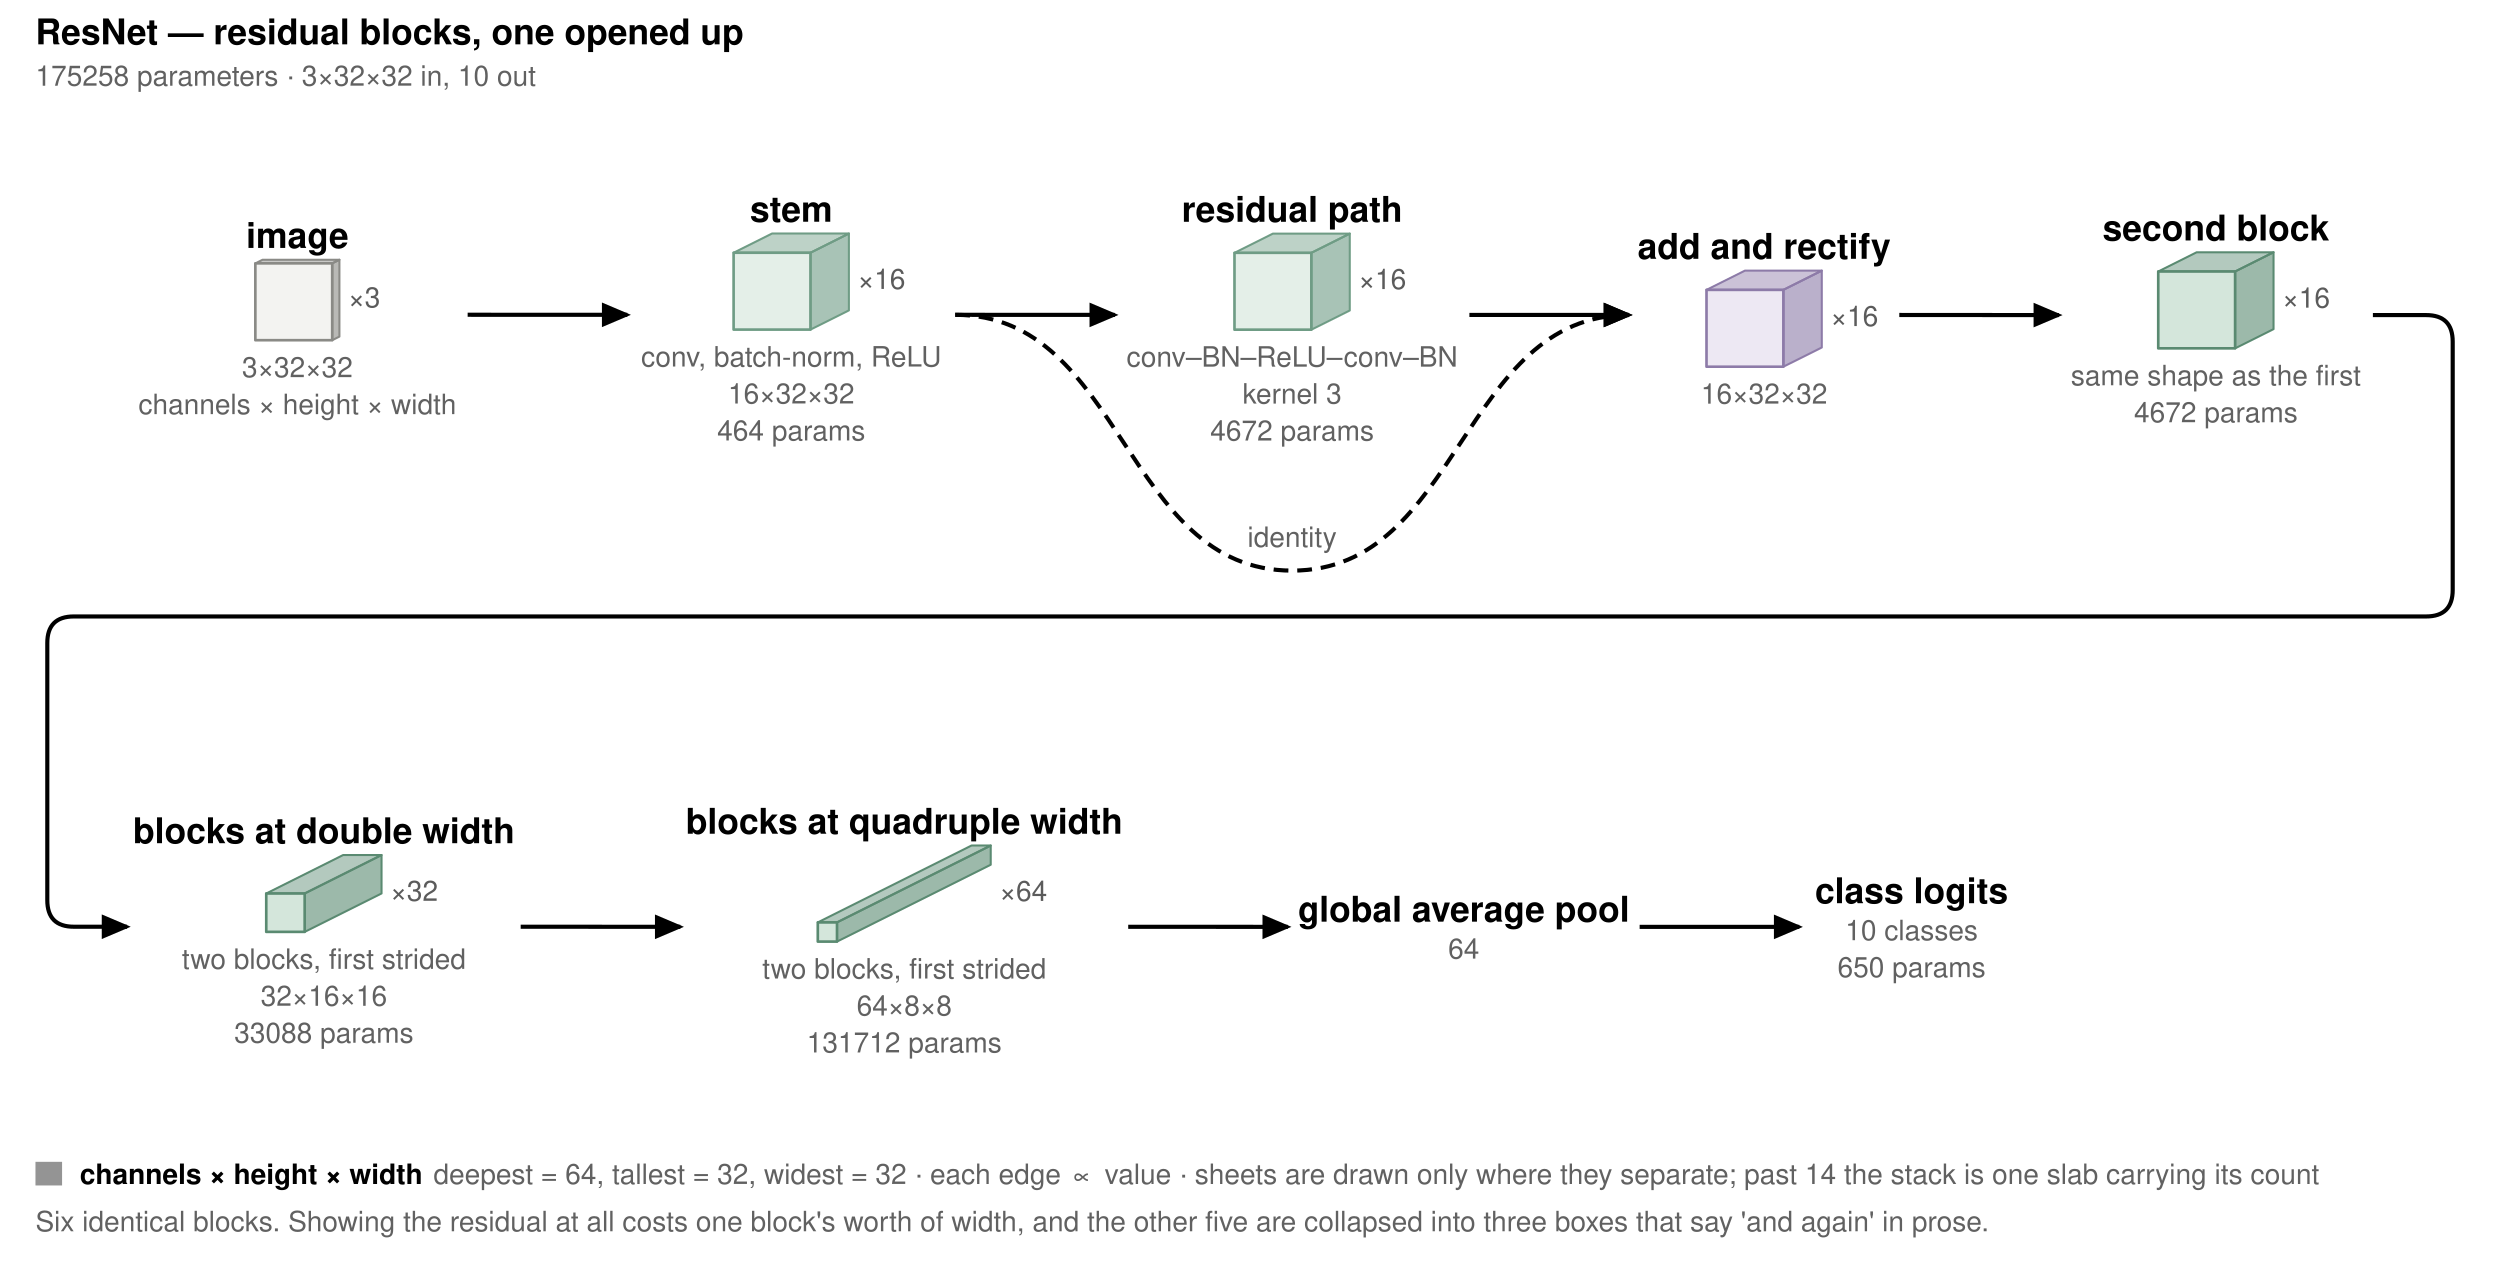
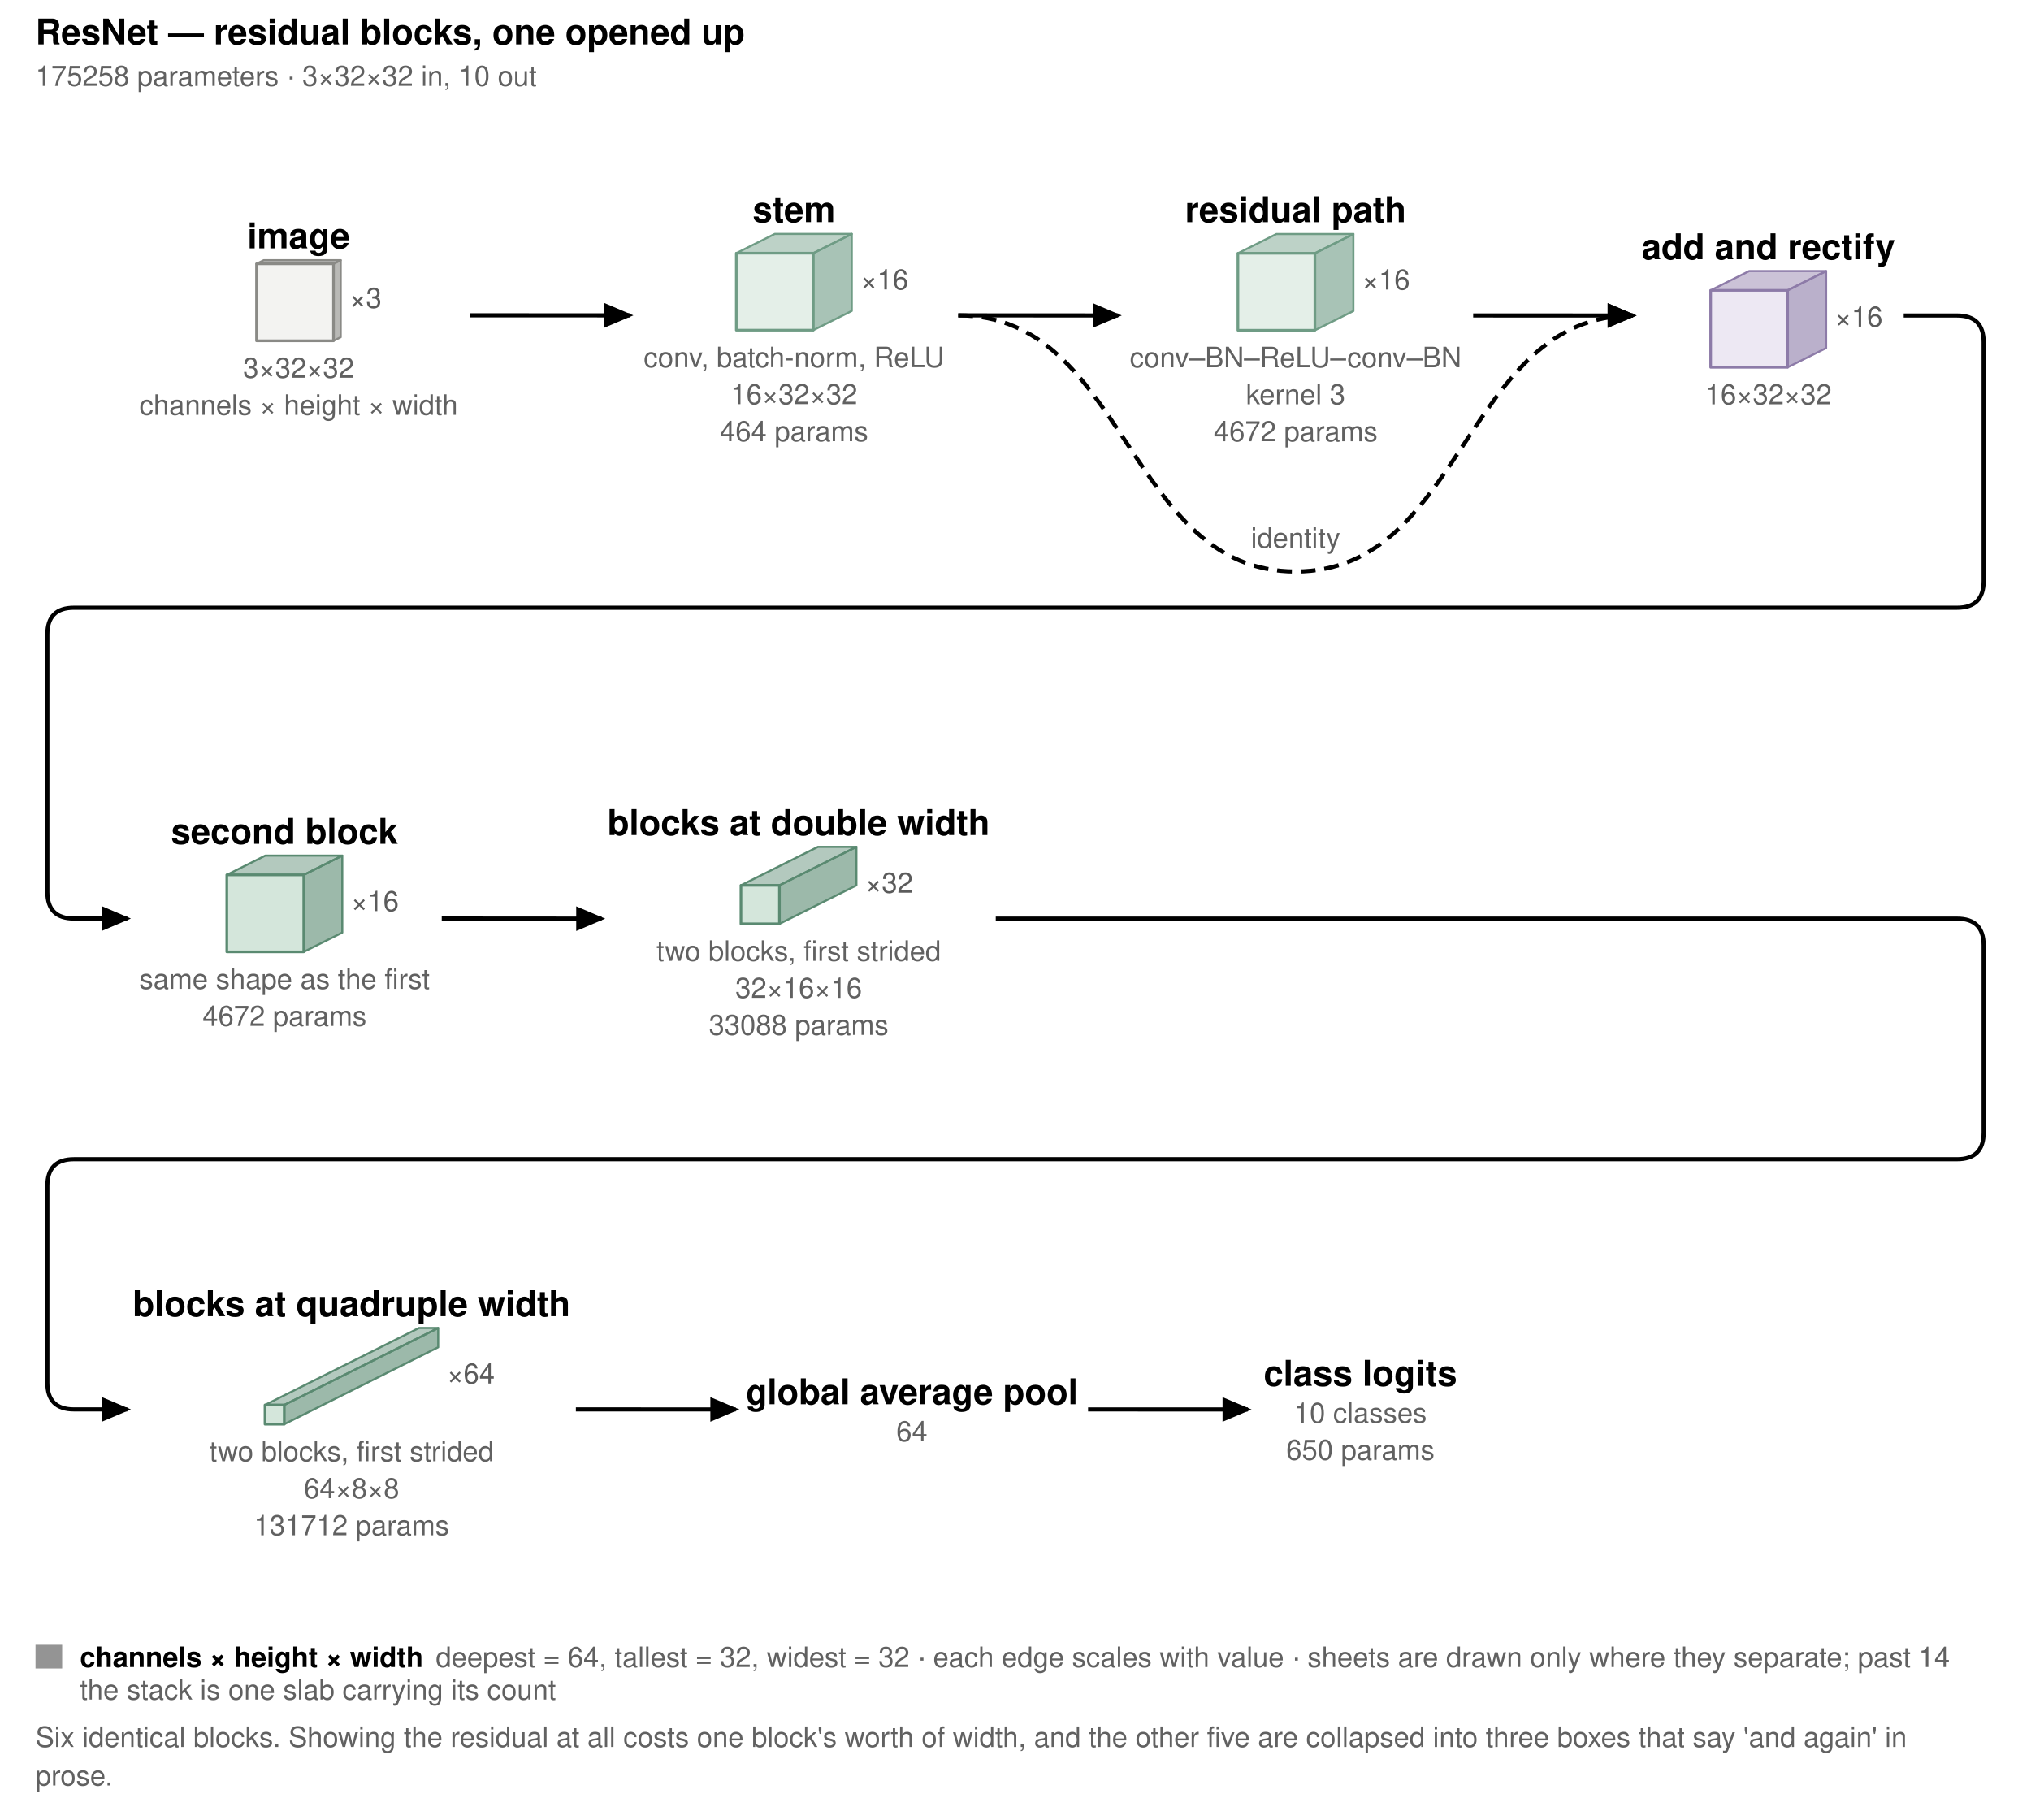
- <svg xmlns="http://www.w3.org/2000/svg" class="draughtsman" role="img" aria-label="ResNet — residual blocks, one opened up" viewBox="0 0 845.72 428.03" width="845.72" height="428.03">
+ <svg xmlns="http://www.w3.org/2000/svg" class="draughtsman" role="img" aria-label="ResNet — residual blocks, one opened up" viewBox="0 0 686.04 614.53" width="686.04" height="614.53">
  <defs>
    <marker id="ds-arrow" viewBox="0 0 8 8" refX="7" refY="4" markerWidth="7" markerHeight="7" orient="auto-start-reverse">
      <path d="M0 0.6 L8 4 L0 7.4 Z" style="fill:currentColor" />
    </marker>
  </defs>
-   <text class="ds-title" x="12" y="15" style="font-family:Helvetica Neue, Helvetica, Arial, sans-serif;font-size:12.0px;font-weight:600;fill:currentColor">ResNet — residual blocks, one opened up</text>
-   <text class="ds-subtitle" x="12" y="29" style="font-family:Helvetica Neue, Helvetica, Arial, sans-serif;font-size:9.5px;fill:currentColor;opacity:0.62">175258 parameters · 3×32×32 in, 10 out</text>
+   <text class="ds-title" x="12" y="15" style="font-family:'Helvetica Neue', Helvetica, Arial, sans-serif;font-size:12.0px;font-weight:600;fill:currentColor">ResNet — residual blocks, one opened up</text>
+   <text class="ds-subtitle" x="12" y="29" style="font-family:'Helvetica Neue', Helvetica, Arial, sans-serif;font-size:9.5px;fill:currentColor;opacity:0.62">175258 parameters · 3×32×32 in, 10 out</text>
  <g class="ds-body" transform="translate(0 36)">
-     <path class="ds-edge ds-edge-solid" data-from="image" data-to="stem" d="M158.2 70.48 C185.2 70.48 185.2 70.5 212.2 70.5" style="fill:none;stroke:currentColor;stroke-width:1.4" marker-end="url(#ds-arrow)" />
-     <path class="ds-edge ds-edge-dashed" data-from="stem" data-to="b1join" d="M323.15 70.5 C380.13 70.5 380.13 157.03 437.11 157.03 C494.1 157.03 494.1 70.55 551.08 70.55" style="fill:none;stroke:currentColor;stroke-width:1.4;stroke-dasharray:5 3" marker-end="url(#ds-arrow)" />
-     <text class="ds-edge-label" x="437.1" y="149.02" text-anchor="middle" style="font-family:Helvetica Neue, Helvetica, Arial, sans-serif;font-size:9.5px;fill:currentColor;opacity:0.62">identity</text>
-     <path class="ds-edge ds-edge-solid" data-from="stem" data-to="b1path" d="M323.15 70.5 C350.15 70.5 350.15 70.53 377.15 70.53" style="fill:none;stroke:currentColor;stroke-width:1.4" marker-end="url(#ds-arrow)" />
-     <path class="ds-edge ds-edge-solid" data-from="b1path" data-to="b1join" d="M497.08 70.53 C524.08 70.53 524.08 70.55 551.08 70.55" style="fill:none;stroke:currentColor;stroke-width:1.4" marker-end="url(#ds-arrow)" />
-     <path class="ds-edge ds-edge-solid" data-from="b1join" data-to="b2" d="M642.51 70.55 C669.51 70.55 669.51 70.59 696.51 70.59" style="fill:none;stroke:currentColor;stroke-width:1.4" marker-end="url(#ds-arrow)" />
-     <path class="ds-edge ds-edge-solid" data-from="b2" data-to="w2" d="M802.72 70.59 L820.72 70.59 Q829.72 70.59 829.72 79.59 L829.72 163.54 Q829.72 172.54 820.72 172.54 L25 172.54 Q16 172.54 16 181.54 L16 268.5 Q16 277.5 25 277.5 L43 277.5" style="fill:none;stroke:currentColor;stroke-width:1.4" marker-end="url(#ds-arrow)" />
-     <path class="ds-edge ds-edge-solid" data-from="w2" data-to="w3" d="M176.14 277.5 C203.14 277.5 203.14 277.53 230.14 277.53" style="fill:none;stroke:currentColor;stroke-width:1.4" marker-end="url(#ds-arrow)" />
-     <path class="ds-edge ds-edge-solid" data-from="w3" data-to="pool" d="M381.66 277.53 C408.66 277.53 408.66 277.54 435.66 277.54" style="fill:none;stroke:currentColor;stroke-width:1.4" marker-end="url(#ds-arrow)" />
-     <path class="ds-edge ds-edge-solid" data-from="pool" data-to="logits" d="M554.67 277.54 C581.67 277.54 581.67 277.55 608.67 277.55" style="fill:none;stroke:currentColor;stroke-width:1.4" marker-end="url(#ds-arrow)" />
-     <g class="ds-stage ds-bare ds-kind-input" data-stage="image" data-box="43 24.87 115.2 91.22">
-       <polygon class="ds-sheet ds-sheet-top" points="86.38,53.09 88.82,51.87 114.82,51.87 112.38,53.09" style="fill:#8a8a86;fill-opacity:0.46;stroke:#8a8a86;stroke-width:0.7;stroke-linejoin:round" />
-       <polygon class="ds-sheet ds-sheet-side" points="112.38,53.09 114.82,51.87 114.82,77.87 112.38,79.09" style="fill:#8a8a86;fill-opacity:0.60;stroke:#8a8a86;stroke-width:0.7;stroke-linejoin:round" />
-       <rect class="ds-sheet" x="86.38" y="53.09" width="26" height="26" style="fill:#f2f2f0;fill-opacity:0.94;stroke:#8a8a86;stroke-width:0.9;stroke-linejoin:round" />
-       <text x="117.82" y="67.98" style="font-family:Helvetica Neue, Helvetica, Arial, sans-serif;font-size:9.5px;fill:#5b5b5b">×3</text>
-       <text x="100.6" y="47.87" text-anchor="middle" style="font-family:Helvetica Neue, Helvetica, Arial, sans-serif;font-size:12.0px;font-weight:600;fill:currentColor">image</text>
-       <text x="100.6" y="91.59" text-anchor="middle" style="font-family:Helvetica Neue, Helvetica, Arial, sans-serif;font-size:9.5px;fill:currentColor;opacity:0.62">3×32×32</text>
-       <text x="100.6" y="104.09" text-anchor="middle" style="font-family:Helvetica Neue, Helvetica, Arial, sans-serif;font-size:9.5px;fill:currentColor;opacity:0.62">channels × height × width</text>
+     <path class="ds-edge ds-edge-solid" data-from="image" data-to="stem" d="M158.73 70.48 C185.73 70.48 185.73 70.5 212.73 70.5" style="fill:none;stroke:currentColor;stroke-width:1.4" marker-end="url(#ds-arrow)" />
+     <path class="ds-edge ds-edge-dashed" data-from="stem" data-to="b1join" d="M323.68 70.5 C380.66 70.5 380.66 157.03 437.65 157.03 C494.63 157.03 494.63 70.55 551.61 70.55" style="fill:none;stroke:currentColor;stroke-width:1.4;stroke-dasharray:5 3" marker-end="url(#ds-arrow)" />
+     <text class="ds-edge-label" x="437.63" y="149.02" text-anchor="middle" style="font-family:'Helvetica Neue', Helvetica, Arial, sans-serif;font-size:9.5px;fill:currentColor;opacity:0.62">identity</text>
+     <path class="ds-edge ds-edge-solid" data-from="stem" data-to="b1path" d="M323.68 70.5 C350.68 70.5 350.68 70.53 377.68 70.53" style="fill:none;stroke:currentColor;stroke-width:1.4" marker-end="url(#ds-arrow)" />
+     <path class="ds-edge ds-edge-solid" data-from="b1path" data-to="b1join" d="M497.61 70.53 C524.61 70.53 524.61 70.55 551.61 70.55" style="fill:none;stroke:currentColor;stroke-width:1.4" marker-end="url(#ds-arrow)" />
+     <path class="ds-edge ds-edge-solid" data-from="b1join" data-to="b2" d="M643.04 70.55 L661.04 70.55 Q670.04 70.55 670.04 79.55 L670.04 160.27 Q670.04 169.27 661.04 169.27 L25 169.27 Q16 169.27 16 178.27 L16 265.24 Q16 274.24 25 274.24 L43 274.24" style="fill:none;stroke:currentColor;stroke-width:1.4" marker-end="url(#ds-arrow)" />
+     <path class="ds-edge ds-edge-solid" data-from="b2" data-to="w2" d="M149.21 274.24 C176.21 274.24 176.21 274.28 203.21 274.28" style="fill:none;stroke:currentColor;stroke-width:1.4" marker-end="url(#ds-arrow)" />
+     <path class="ds-edge ds-edge-solid" data-from="w2" data-to="w3" d="M336.35 274.28 L661.04 274.28 Q670.04 274.28 670.04 283.28 L670.04 346.53 Q670.04 355.53 661.04 355.53 L25 355.53 Q16 355.53 16 364.53 L16 431.03 Q16 440.03 25 440.03 L43 440.03" style="fill:none;stroke:currentColor;stroke-width:1.4" marker-end="url(#ds-arrow)" />
+     <path class="ds-edge ds-edge-solid" data-from="w3" data-to="pool" d="M194.52 440.03 C221.52 440.03 221.52 440.04 248.52 440.04" style="fill:none;stroke:currentColor;stroke-width:1.4" marker-end="url(#ds-arrow)" />
+     <path class="ds-edge ds-edge-solid" data-from="pool" data-to="logits" d="M367.53 440.04 C394.53 440.04 394.53 440.05 421.53 440.05" style="fill:none;stroke:currentColor;stroke-width:1.4" marker-end="url(#ds-arrow)" />
+     <g class="ds-stage ds-bare ds-kind-input" data-stage="image" data-box="43 24.87 115.73 91.22">
+       <polygon class="ds-sheet ds-sheet-top" points="86.65,53.09 89.08,51.87 115.08,51.87 112.65,53.09" style="fill:#8a8a86;fill-opacity:0.46;stroke:#8a8a86;stroke-width:0.7;stroke-linejoin:round" />
+       <polygon class="ds-sheet ds-sheet-side" points="112.65,53.09 115.08,51.87 115.08,77.87 112.65,79.09" style="fill:#8a8a86;fill-opacity:0.60;stroke:#8a8a86;stroke-width:0.7;stroke-linejoin:round" />
+       <rect class="ds-sheet" x="86.65" y="53.09" width="26" height="26" style="fill:#f2f2f0;fill-opacity:0.94;stroke:#8a8a86;stroke-width:0.9;stroke-linejoin:round" />
+       <text x="118.08" y="67.98" style="font-family:'Helvetica Neue', Helvetica, Arial, sans-serif;font-size:9.5px;fill:#5b5b5b">×3</text>
+       <text x="100.87" y="47.87" text-anchor="middle" style="font-family:'Helvetica Neue', Helvetica, Arial, sans-serif;font-size:12.0px;font-weight:600;fill:currentColor">image</text>
+       <text x="100.87" y="91.59" text-anchor="middle" style="font-family:'Helvetica Neue', Helvetica, Arial, sans-serif;font-size:9.5px;fill:currentColor;opacity:0.62">3×32×32</text>
+       <text x="100.87" y="104.09" text-anchor="middle" style="font-family:'Helvetica Neue', Helvetica, Arial, sans-serif;font-size:9.5px;fill:currentColor;opacity:0.62">channels × height × width</text>
    </g>
-     <g class="ds-stage ds-bare ds-kind-conv" data-stage="stem" data-box="212.2 16 110.95 109">
-       <polygon class="ds-sheet ds-sheet-top" points="248.17,49.5 261.17,43 287.17,43 274.17,49.5" style="fill:#6f9c85;fill-opacity:0.46;stroke:#6f9c85;stroke-width:0.7;stroke-linejoin:round" />
-       <polygon class="ds-sheet ds-sheet-side" points="274.17,49.5 287.17,43 287.17,69 274.17,75.5" style="fill:#6f9c85;fill-opacity:0.60;stroke:#6f9c85;stroke-width:0.7;stroke-linejoin:round" />
-       <rect class="ds-sheet" x="248.17" y="49.5" width="26" height="26" style="fill:#e2eee7;fill-opacity:0.94;stroke:#6f9c85;stroke-width:0.9;stroke-linejoin:round" />
-       <text x="290.17" y="61.75" style="font-family:Helvetica Neue, Helvetica, Arial, sans-serif;font-size:9.5px;fill:#5b5b5b">×16</text>
-       <text x="267.67" y="39" text-anchor="middle" style="font-family:Helvetica Neue, Helvetica, Arial, sans-serif;font-size:12.0px;font-weight:600;fill:currentColor">stem</text>
-       <text x="267.67" y="88" text-anchor="middle" style="font-family:Helvetica Neue, Helvetica, Arial, sans-serif;font-size:9.5px;fill:currentColor;opacity:0.62">conv, batch-norm, ReLU</text>
-       <text x="267.67" y="100.5" text-anchor="middle" style="font-family:Helvetica Neue, Helvetica, Arial, sans-serif;font-size:9.5px;fill:currentColor;opacity:0.62">16×32×32</text>
-       <text x="267.67" y="113" text-anchor="middle" style="font-family:Helvetica Neue, Helvetica, Arial, sans-serif;font-size:9.5px;fill:currentColor;opacity:0.62">464 params</text>
+     <g class="ds-stage ds-bare ds-kind-conv" data-stage="stem" data-box="212.73 16 110.95 109">
+       <polygon class="ds-sheet ds-sheet-top" points="248.71,49.5 261.71,43 287.71,43 274.71,49.5" style="fill:#6f9c85;fill-opacity:0.46;stroke:#6f9c85;stroke-width:0.7;stroke-linejoin:round" />
+       <polygon class="ds-sheet ds-sheet-side" points="274.71,49.5 287.71,43 287.71,69 274.71,75.5" style="fill:#6f9c85;fill-opacity:0.60;stroke:#6f9c85;stroke-width:0.7;stroke-linejoin:round" />
+       <rect class="ds-sheet" x="248.71" y="49.5" width="26" height="26" style="fill:#e2eee7;fill-opacity:0.94;stroke:#6f9c85;stroke-width:0.9;stroke-linejoin:round" />
+       <text x="290.71" y="61.75" style="font-family:'Helvetica Neue', Helvetica, Arial, sans-serif;font-size:9.5px;fill:#5b5b5b">×16</text>
+       <text x="268.21" y="39" text-anchor="middle" style="font-family:'Helvetica Neue', Helvetica, Arial, sans-serif;font-size:12.0px;font-weight:600;fill:currentColor">stem</text>
+       <text x="268.21" y="88" text-anchor="middle" style="font-family:'Helvetica Neue', Helvetica, Arial, sans-serif;font-size:9.5px;fill:currentColor;opacity:0.62">conv, batch-norm, ReLU</text>
+       <text x="268.21" y="100.5" text-anchor="middle" style="font-family:'Helvetica Neue', Helvetica, Arial, sans-serif;font-size:9.5px;fill:currentColor;opacity:0.62">16×32×32</text>
+       <text x="268.21" y="113" text-anchor="middle" style="font-family:'Helvetica Neue', Helvetica, Arial, sans-serif;font-size:9.5px;fill:currentColor;opacity:0.62">464 params</text>
    </g>
-     <g class="ds-stage ds-bare ds-kind-conv" data-stage="b1path" data-box="377.15 16.03 119.93 109">
-       <polygon class="ds-sheet ds-sheet-top" points="417.61,49.53 430.61,43.03 456.61,43.03 443.61,49.53" style="fill:#6f9c85;fill-opacity:0.46;stroke:#6f9c85;stroke-width:0.7;stroke-linejoin:round" />
-       <polygon class="ds-sheet ds-sheet-side" points="443.61,49.53 456.61,43.03 456.61,69.03 443.61,75.53" style="fill:#6f9c85;fill-opacity:0.60;stroke:#6f9c85;stroke-width:0.7;stroke-linejoin:round" />
-       <rect class="ds-sheet" x="417.61" y="49.53" width="26" height="26" style="fill:#e2eee7;fill-opacity:0.94;stroke:#6f9c85;stroke-width:0.9;stroke-linejoin:round" />
-       <text x="459.61" y="61.78" style="font-family:Helvetica Neue, Helvetica, Arial, sans-serif;font-size:9.5px;fill:#5b5b5b">×16</text>
-       <text x="437.11" y="39.03" text-anchor="middle" style="font-family:Helvetica Neue, Helvetica, Arial, sans-serif;font-size:12.0px;font-weight:600;fill:currentColor">residual path</text>
-       <text x="437.11" y="88.03" text-anchor="middle" style="font-family:Helvetica Neue, Helvetica, Arial, sans-serif;font-size:9.5px;fill:currentColor;opacity:0.62">conv–BN–ReLU–conv–BN</text>
-       <text x="437.11" y="100.53" text-anchor="middle" style="font-family:Helvetica Neue, Helvetica, Arial, sans-serif;font-size:9.5px;fill:currentColor;opacity:0.62">kernel 3</text>
-       <text x="437.11" y="113.03" text-anchor="middle" style="font-family:Helvetica Neue, Helvetica, Arial, sans-serif;font-size:9.5px;fill:currentColor;opacity:0.62">4672 params</text>
+     <g class="ds-stage ds-bare ds-kind-conv" data-stage="b1path" data-box="377.68 16.03 119.93 109">
+       <polygon class="ds-sheet ds-sheet-top" points="418.15,49.53 431.15,43.03 457.15,43.03 444.15,49.53" style="fill:#6f9c85;fill-opacity:0.46;stroke:#6f9c85;stroke-width:0.7;stroke-linejoin:round" />
+       <polygon class="ds-sheet ds-sheet-side" points="444.15,49.53 457.15,43.03 457.15,69.03 444.15,75.53" style="fill:#6f9c85;fill-opacity:0.60;stroke:#6f9c85;stroke-width:0.7;stroke-linejoin:round" />
+       <rect class="ds-sheet" x="418.15" y="49.53" width="26" height="26" style="fill:#e2eee7;fill-opacity:0.94;stroke:#6f9c85;stroke-width:0.9;stroke-linejoin:round" />
+       <text x="460.15" y="61.78" style="font-family:'Helvetica Neue', Helvetica, Arial, sans-serif;font-size:9.5px;fill:#5b5b5b">×16</text>
+       <text x="437.65" y="39.03" text-anchor="middle" style="font-family:'Helvetica Neue', Helvetica, Arial, sans-serif;font-size:12.0px;font-weight:600;fill:currentColor">residual path</text>
+       <text x="437.65" y="88.03" text-anchor="middle" style="font-family:'Helvetica Neue', Helvetica, Arial, sans-serif;font-size:9.5px;fill:currentColor;opacity:0.62">conv–BN–ReLU–conv–BN</text>
+       <text x="437.65" y="100.53" text-anchor="middle" style="font-family:'Helvetica Neue', Helvetica, Arial, sans-serif;font-size:9.5px;fill:currentColor;opacity:0.62">kernel 3</text>
+       <text x="437.65" y="113.03" text-anchor="middle" style="font-family:'Helvetica Neue', Helvetica, Arial, sans-serif;font-size:9.5px;fill:currentColor;opacity:0.62">4672 params</text>
    </g>
-     <g class="ds-stage ds-bare ds-kind-concat" data-stage="b1join" data-box="551.08 28.55 91.43 84">
-       <polygon class="ds-sheet ds-sheet-top" points="577.29,62.05 590.29,55.55 616.29,55.55 603.29,62.05" style="fill:#8d7ba8;fill-opacity:0.46;stroke:#8d7ba8;stroke-width:0.7;stroke-linejoin:round" />
-       <polygon class="ds-sheet ds-sheet-side" points="603.29,62.05 616.29,55.55 616.29,81.55 603.29,88.05" style="fill:#8d7ba8;fill-opacity:0.60;stroke:#8d7ba8;stroke-width:0.7;stroke-linejoin:round" />
-       <rect class="ds-sheet" x="577.29" y="62.05" width="26" height="26" style="fill:#ece6f2;fill-opacity:0.94;stroke:#8d7ba8;stroke-width:0.9;stroke-linejoin:round" />
-       <text x="619.29" y="74.3" style="font-family:Helvetica Neue, Helvetica, Arial, sans-serif;font-size:9.5px;fill:#5b5b5b">×16</text>
-       <text x="596.79" y="51.55" text-anchor="middle" style="font-family:Helvetica Neue, Helvetica, Arial, sans-serif;font-size:12.0px;font-weight:600;fill:currentColor">add and rectify</text>
-       <text x="596.79" y="100.55" text-anchor="middle" style="font-family:Helvetica Neue, Helvetica, Arial, sans-serif;font-size:9.5px;fill:currentColor;opacity:0.62">16×32×32</text>
+     <g class="ds-stage ds-bare ds-kind-concat" data-stage="b1join" data-box="551.61 28.55 91.43 84">
+       <polygon class="ds-sheet ds-sheet-top" points="577.83,62.05 590.83,55.55 616.83,55.55 603.83,62.05" style="fill:#8d7ba8;fill-opacity:0.46;stroke:#8d7ba8;stroke-width:0.7;stroke-linejoin:round" />
+       <polygon class="ds-sheet ds-sheet-side" points="603.83,62.05 616.83,55.55 616.83,81.55 603.83,88.05" style="fill:#8d7ba8;fill-opacity:0.60;stroke:#8d7ba8;stroke-width:0.7;stroke-linejoin:round" />
+       <rect class="ds-sheet" x="577.83" y="62.05" width="26" height="26" style="fill:#ece6f2;fill-opacity:0.94;stroke:#8d7ba8;stroke-width:0.9;stroke-linejoin:round" />
+       <text x="619.83" y="74.3" style="font-family:'Helvetica Neue', Helvetica, Arial, sans-serif;font-size:9.5px;fill:#5b5b5b">×16</text>
+       <text x="597.33" y="51.55" text-anchor="middle" style="font-family:'Helvetica Neue', Helvetica, Arial, sans-serif;font-size:12.0px;font-weight:600;fill:currentColor">add and rectify</text>
+       <text x="597.33" y="100.55" text-anchor="middle" style="font-family:'Helvetica Neue', Helvetica, Arial, sans-serif;font-size:9.5px;fill:currentColor;opacity:0.62">16×32×32</text>
    </g>
-     <g class="ds-stage ds-bare ds-kind-stack" data-stage="b2" data-box="696.51 22.34 106.21 96.5">
-       <polygon class="ds-sheet ds-sheet-top" points="730.11,55.84 743.11,49.34 769.11,49.34 756.11,55.84" style="fill:#5a8a71;fill-opacity:0.46;stroke:#5a8a71;stroke-width:0.7;stroke-linejoin:round" />
-       <polygon class="ds-sheet ds-sheet-side" points="756.11,55.84 769.11,49.34 769.11,75.34 756.11,81.84" style="fill:#5a8a71;fill-opacity:0.60;stroke:#5a8a71;stroke-width:0.7;stroke-linejoin:round" />
-       <rect class="ds-sheet" x="730.11" y="55.84" width="26" height="26" style="fill:#d1e4d9;fill-opacity:0.94;stroke:#5a8a71;stroke-width:0.9;stroke-linejoin:round" />
-       <text x="772.11" y="68.09" style="font-family:Helvetica Neue, Helvetica, Arial, sans-serif;font-size:9.5px;fill:#5b5b5b">×16</text>
-       <text x="749.61" y="45.34" text-anchor="middle" style="font-family:Helvetica Neue, Helvetica, Arial, sans-serif;font-size:12.0px;font-weight:600;fill:currentColor">second block</text>
-       <text x="749.61" y="94.34" text-anchor="middle" style="font-family:Helvetica Neue, Helvetica, Arial, sans-serif;font-size:9.5px;fill:currentColor;opacity:0.62">same shape as the first</text>
-       <text x="749.61" y="106.84" text-anchor="middle" style="font-family:Helvetica Neue, Helvetica, Arial, sans-serif;font-size:9.5px;fill:currentColor;opacity:0.62">4672 params</text>
+     <g class="ds-stage ds-bare ds-kind-stack" data-stage="b2" data-box="43 225.99 106.21 96.5">
+       <polygon class="ds-sheet ds-sheet-top" points="76.61,259.49 89.61,252.99 115.61,252.99 102.61,259.49" style="fill:#5a8a71;fill-opacity:0.46;stroke:#5a8a71;stroke-width:0.7;stroke-linejoin:round" />
+       <polygon class="ds-sheet ds-sheet-side" points="102.61,259.49 115.61,252.99 115.61,278.99 102.61,285.49" style="fill:#5a8a71;fill-opacity:0.60;stroke:#5a8a71;stroke-width:0.7;stroke-linejoin:round" />
+       <rect class="ds-sheet" x="76.61" y="259.49" width="26" height="26" style="fill:#d1e4d9;fill-opacity:0.94;stroke:#5a8a71;stroke-width:0.9;stroke-linejoin:round" />
+       <text x="118.61" y="271.74" style="font-family:'Helvetica Neue', Helvetica, Arial, sans-serif;font-size:9.5px;fill:#5b5b5b">×16</text>
+       <text x="96.11" y="248.99" text-anchor="middle" style="font-family:'Helvetica Neue', Helvetica, Arial, sans-serif;font-size:12.0px;font-weight:600;fill:currentColor">second block</text>
+       <text x="96.11" y="297.99" text-anchor="middle" style="font-family:'Helvetica Neue', Helvetica, Arial, sans-serif;font-size:9.5px;fill:currentColor;opacity:0.62">same shape as the first</text>
+       <text x="96.11" y="310.49" text-anchor="middle" style="font-family:'Helvetica Neue', Helvetica, Arial, sans-serif;font-size:9.5px;fill:currentColor;opacity:0.62">4672 params</text>
    </g>
-     <g class="ds-stage ds-bare ds-kind-stack" data-stage="w2" data-box="43 226.25 133.14 102.5">
-       <polygon class="ds-sheet ds-sheet-top" points="90.07,266.25 116.07,253.25 129.07,253.25 103.07,266.25" style="fill:#5a8a71;fill-opacity:0.46;stroke:#5a8a71;stroke-width:0.7;stroke-linejoin:round" />
-       <polygon class="ds-sheet ds-sheet-side" points="103.07,266.25 129.07,253.25 129.07,266.25 103.07,279.25" style="fill:#5a8a71;fill-opacity:0.60;stroke:#5a8a71;stroke-width:0.7;stroke-linejoin:round" />
-       <rect class="ds-sheet" x="90.07" y="266.25" width="13" height="13" style="fill:#d1e4d9;fill-opacity:0.94;stroke:#5a8a71;stroke-width:0.9;stroke-linejoin:round" />
-       <text x="132.07" y="268.75" style="font-family:Helvetica Neue, Helvetica, Arial, sans-serif;font-size:9.5px;fill:#5b5b5b">×32</text>
-       <text x="109.57" y="249.25" text-anchor="middle" style="font-family:Helvetica Neue, Helvetica, Arial, sans-serif;font-size:12.0px;font-weight:600;fill:currentColor">blocks at double width</text>
-       <text x="109.57" y="291.75" text-anchor="middle" style="font-family:Helvetica Neue, Helvetica, Arial, sans-serif;font-size:9.5px;fill:currentColor;opacity:0.62">two blocks, first strided</text>
-       <text x="109.57" y="304.25" text-anchor="middle" style="font-family:Helvetica Neue, Helvetica, Arial, sans-serif;font-size:9.5px;fill:currentColor;opacity:0.62">32×16×16</text>
-       <text x="109.57" y="316.75" text-anchor="middle" style="font-family:Helvetica Neue, Helvetica, Arial, sans-serif;font-size:9.5px;fill:currentColor;opacity:0.62">33088 params</text>
+     <g class="ds-stage ds-bare ds-kind-stack" data-stage="w2" data-box="203.21 223.03 133.14 102.5">
+       <polygon class="ds-sheet ds-sheet-top" points="250.28,263.03 276.28,250.03 289.28,250.03 263.28,263.03" style="fill:#5a8a71;fill-opacity:0.46;stroke:#5a8a71;stroke-width:0.7;stroke-linejoin:round" />
+       <polygon class="ds-sheet ds-sheet-side" points="263.28,263.03 289.28,250.03 289.28,263.03 263.28,276.03" style="fill:#5a8a71;fill-opacity:0.60;stroke:#5a8a71;stroke-width:0.7;stroke-linejoin:round" />
+       <rect class="ds-sheet" x="250.28" y="263.03" width="13" height="13" style="fill:#d1e4d9;fill-opacity:0.94;stroke:#5a8a71;stroke-width:0.9;stroke-linejoin:round" />
+       <text x="292.28" y="265.53" style="font-family:'Helvetica Neue', Helvetica, Arial, sans-serif;font-size:9.5px;fill:#5b5b5b">×32</text>
+       <text x="269.78" y="246.03" text-anchor="middle" style="font-family:'Helvetica Neue', Helvetica, Arial, sans-serif;font-size:12.0px;font-weight:600;fill:currentColor">blocks at double width</text>
+       <text x="269.78" y="288.53" text-anchor="middle" style="font-family:'Helvetica Neue', Helvetica, Arial, sans-serif;font-size:9.5px;fill:currentColor;opacity:0.62">two blocks, first strided</text>
+       <text x="269.78" y="301.03" text-anchor="middle" style="font-family:'Helvetica Neue', Helvetica, Arial, sans-serif;font-size:9.5px;fill:currentColor;opacity:0.62">32×16×16</text>
+       <text x="269.78" y="313.53" text-anchor="middle" style="font-family:'Helvetica Neue', Helvetica, Arial, sans-serif;font-size:9.5px;fill:currentColor;opacity:0.62">33088 params</text>
    </g>
-     <g class="ds-stage ds-bare ds-kind-stack" data-stage="w3" data-box="230.14 223.03 151.52 109">
-       <polygon class="ds-sheet ds-sheet-top" points="276.65,276.03 328.65,250.03 335.15,250.03 283.15,276.03" style="fill:#5a8a71;fill-opacity:0.46;stroke:#5a8a71;stroke-width:0.7;stroke-linejoin:round" />
-       <polygon class="ds-sheet ds-sheet-side" points="283.15,276.03 335.15,250.03 335.15,256.53 283.15,282.53" style="fill:#5a8a71;fill-opacity:0.60;stroke:#5a8a71;stroke-width:0.7;stroke-linejoin:round" />
-       <rect class="ds-sheet" x="276.65" y="276.03" width="6.5" height="6.5" style="fill:#d1e4d9;fill-opacity:0.94;stroke:#5a8a71;stroke-width:0.9;stroke-linejoin:round" />
-       <text x="338.15" y="268.78" style="font-family:Helvetica Neue, Helvetica, Arial, sans-serif;font-size:9.5px;fill:#5b5b5b">×64</text>
-       <text x="305.9" y="246.03" text-anchor="middle" style="font-family:Helvetica Neue, Helvetica, Arial, sans-serif;font-size:12.0px;font-weight:600;fill:currentColor">blocks at quadruple width</text>
-       <text x="305.9" y="295.03" text-anchor="middle" style="font-family:Helvetica Neue, Helvetica, Arial, sans-serif;font-size:9.5px;fill:currentColor;opacity:0.62">two blocks, first strided</text>
-       <text x="305.9" y="307.53" text-anchor="middle" style="font-family:Helvetica Neue, Helvetica, Arial, sans-serif;font-size:9.5px;fill:currentColor;opacity:0.62">64×8×8</text>
-       <text x="305.9" y="320.03" text-anchor="middle" style="font-family:Helvetica Neue, Helvetica, Arial, sans-serif;font-size:9.5px;fill:currentColor;opacity:0.62">131712 params</text>
+     <g class="ds-stage ds-bare ds-kind-stack" data-stage="w3" data-box="43 385.53 151.52 109">
+       <polygon class="ds-sheet ds-sheet-top" points="89.51,438.53 141.51,412.53 148.01,412.53 96.01,438.53" style="fill:#5a8a71;fill-opacity:0.46;stroke:#5a8a71;stroke-width:0.7;stroke-linejoin:round" />
+       <polygon class="ds-sheet ds-sheet-side" points="96.01,438.53 148.01,412.53 148.01,419.03 96.01,445.03" style="fill:#5a8a71;fill-opacity:0.60;stroke:#5a8a71;stroke-width:0.7;stroke-linejoin:round" />
+       <rect class="ds-sheet" x="89.51" y="438.53" width="6.5" height="6.5" style="fill:#d1e4d9;fill-opacity:0.94;stroke:#5a8a71;stroke-width:0.9;stroke-linejoin:round" />
+       <text x="151.01" y="431.28" style="font-family:'Helvetica Neue', Helvetica, Arial, sans-serif;font-size:9.5px;fill:#5b5b5b">×64</text>
+       <text x="118.76" y="408.53" text-anchor="middle" style="font-family:'Helvetica Neue', Helvetica, Arial, sans-serif;font-size:12.0px;font-weight:600;fill:currentColor">blocks at quadruple width</text>
+       <text x="118.76" y="457.53" text-anchor="middle" style="font-family:'Helvetica Neue', Helvetica, Arial, sans-serif;font-size:9.5px;fill:currentColor;opacity:0.62">two blocks, first strided</text>
+       <text x="118.76" y="470.03" text-anchor="middle" style="font-family:'Helvetica Neue', Helvetica, Arial, sans-serif;font-size:9.5px;fill:currentColor;opacity:0.62">64×8×8</text>
+       <text x="118.76" y="482.53" text-anchor="middle" style="font-family:'Helvetica Neue', Helvetica, Arial, sans-serif;font-size:9.5px;fill:currentColor;opacity:0.62">131712 params</text>
    </g>
-     <g class="ds-stage ds-bare ds-kind-reduce" data-stage="pool" data-box="435.66 254.79 119.01 45.5">
-       <text x="495.16" y="275.79" text-anchor="middle" style="font-family:Helvetica Neue, Helvetica, Arial, sans-serif;font-size:12.0px;font-weight:600;fill:currentColor">global average pool</text>
-       <text x="495.16" y="288.29" text-anchor="middle" style="font-family:Helvetica Neue, Helvetica, Arial, sans-serif;font-size:9.5px;fill:currentColor;opacity:0.62">64</text>
+     <g class="ds-stage ds-bare ds-kind-reduce" data-stage="pool" data-box="248.52 417.29 119.01 45.5">
+       <text x="308.02" y="438.29" text-anchor="middle" style="font-family:'Helvetica Neue', Helvetica, Arial, sans-serif;font-size:12.0px;font-weight:600;fill:currentColor">global average pool</text>
+       <text x="308.02" y="450.79" text-anchor="middle" style="font-family:'Helvetica Neue', Helvetica, Arial, sans-serif;font-size:9.5px;fill:currentColor;opacity:0.62">64</text>
    </g>
-     <g class="ds-stage ds-bare ds-kind-output" data-stage="logits" data-box="608.67 248.55 76 58">
-       <text x="646.67" y="269.55" text-anchor="middle" style="font-family:Helvetica Neue, Helvetica, Arial, sans-serif;font-size:12.0px;font-weight:600;fill:currentColor">class logits</text>
-       <text x="646.67" y="282.05" text-anchor="middle" style="font-family:Helvetica Neue, Helvetica, Arial, sans-serif;font-size:9.5px;fill:currentColor;opacity:0.62">10 classes</text>
-       <text x="646.67" y="294.55" text-anchor="middle" style="font-family:Helvetica Neue, Helvetica, Arial, sans-serif;font-size:9.5px;fill:currentColor;opacity:0.62">650 params</text>
+     <g class="ds-stage ds-bare ds-kind-output" data-stage="logits" data-box="421.53 411.05 76 58">
+       <text x="459.53" y="432.05" text-anchor="middle" style="font-family:'Helvetica Neue', Helvetica, Arial, sans-serif;font-size:12.0px;font-weight:600;fill:currentColor">class logits</text>
+       <text x="459.53" y="444.55" text-anchor="middle" style="font-family:'Helvetica Neue', Helvetica, Arial, sans-serif;font-size:9.5px;fill:currentColor;opacity:0.62">10 classes</text>
+       <text x="459.53" y="457.05" text-anchor="middle" style="font-family:'Helvetica Neue', Helvetica, Arial, sans-serif;font-size:9.5px;fill:currentColor;opacity:0.62">650 params</text>
    </g>
  </g>
  <g class="ds-legend">
-     <rect class="ds-legend-glyph" x="12" y="393.03" width="9" height="8" style="fill:currentColor;fill-opacity:0.42" />
-     <text class="ds-legend-label" x="27" y="400.53" style="font-family:Helvetica Neue, Helvetica, Arial, sans-serif;font-size:9.5px;font-weight:600;fill:currentColor">channels × height × width</text>
-     <text class="ds-legend-share" x="146.63" y="400.53" style="font-family:Helvetica Neue, Helvetica, Arial, sans-serif;font-size:9.5px;fill:currentColor;opacity:0.62">deepest = 64, tallest = 32, widest = 32 · each edge ∝ value · sheets are drawn only where they separate; past 14 the stack is one slab carrying its count</text>
+     <rect class="ds-legend-glyph" x="12" y="555.53" width="9" height="8" style="fill:currentColor;fill-opacity:0.42" />
+     <text class="ds-legend-label" x="27" y="563.03" style="font-family:'Helvetica Neue', Helvetica, Arial, sans-serif;font-size:9.5px;font-weight:600;fill:currentColor">channels × height × width</text>
+     <text class="ds-legend-share" x="147.19" y="563.03" style="font-family:'Helvetica Neue', Helvetica, Arial, sans-serif;font-size:9.5px;fill:currentColor;opacity:0.62">deepest = 64, tallest = 32, widest = 32 · each edge scales with value · sheets are drawn only where they separate; past 14</text>
+     <text class="ds-legend-share" x="27" y="574.03" style="font-family:'Helvetica Neue', Helvetica, Arial, sans-serif;font-size:9.5px;fill:currentColor;opacity:0.62">the stack is one slab carrying its count</text>
  </g>
-   <text class="ds-caption" x="12" y="416.53" style="font-family:Helvetica Neue, Helvetica, Arial, sans-serif;font-size:9.5px;fill:currentColor;opacity:0.62">Six identical blocks. Showing the residual at all costs one block's worth of width, and the other five are collapsed into three boxes that say 'and again' in prose.</text>
+   <text class="ds-caption" x="12" y="590.03" style="font-family:'Helvetica Neue', Helvetica, Arial, sans-serif;font-size:9.5px;fill:currentColor;opacity:0.62">Six identical blocks. Showing the residual at all costs one block's worth of width, and the other five are collapsed into three boxes that say 'and again' in</text>
+   <text class="ds-caption" x="12" y="603.03" style="font-family:'Helvetica Neue', Helvetica, Arial, sans-serif;font-size:9.5px;fill:currentColor;opacity:0.62">prose.</text>
</svg>
